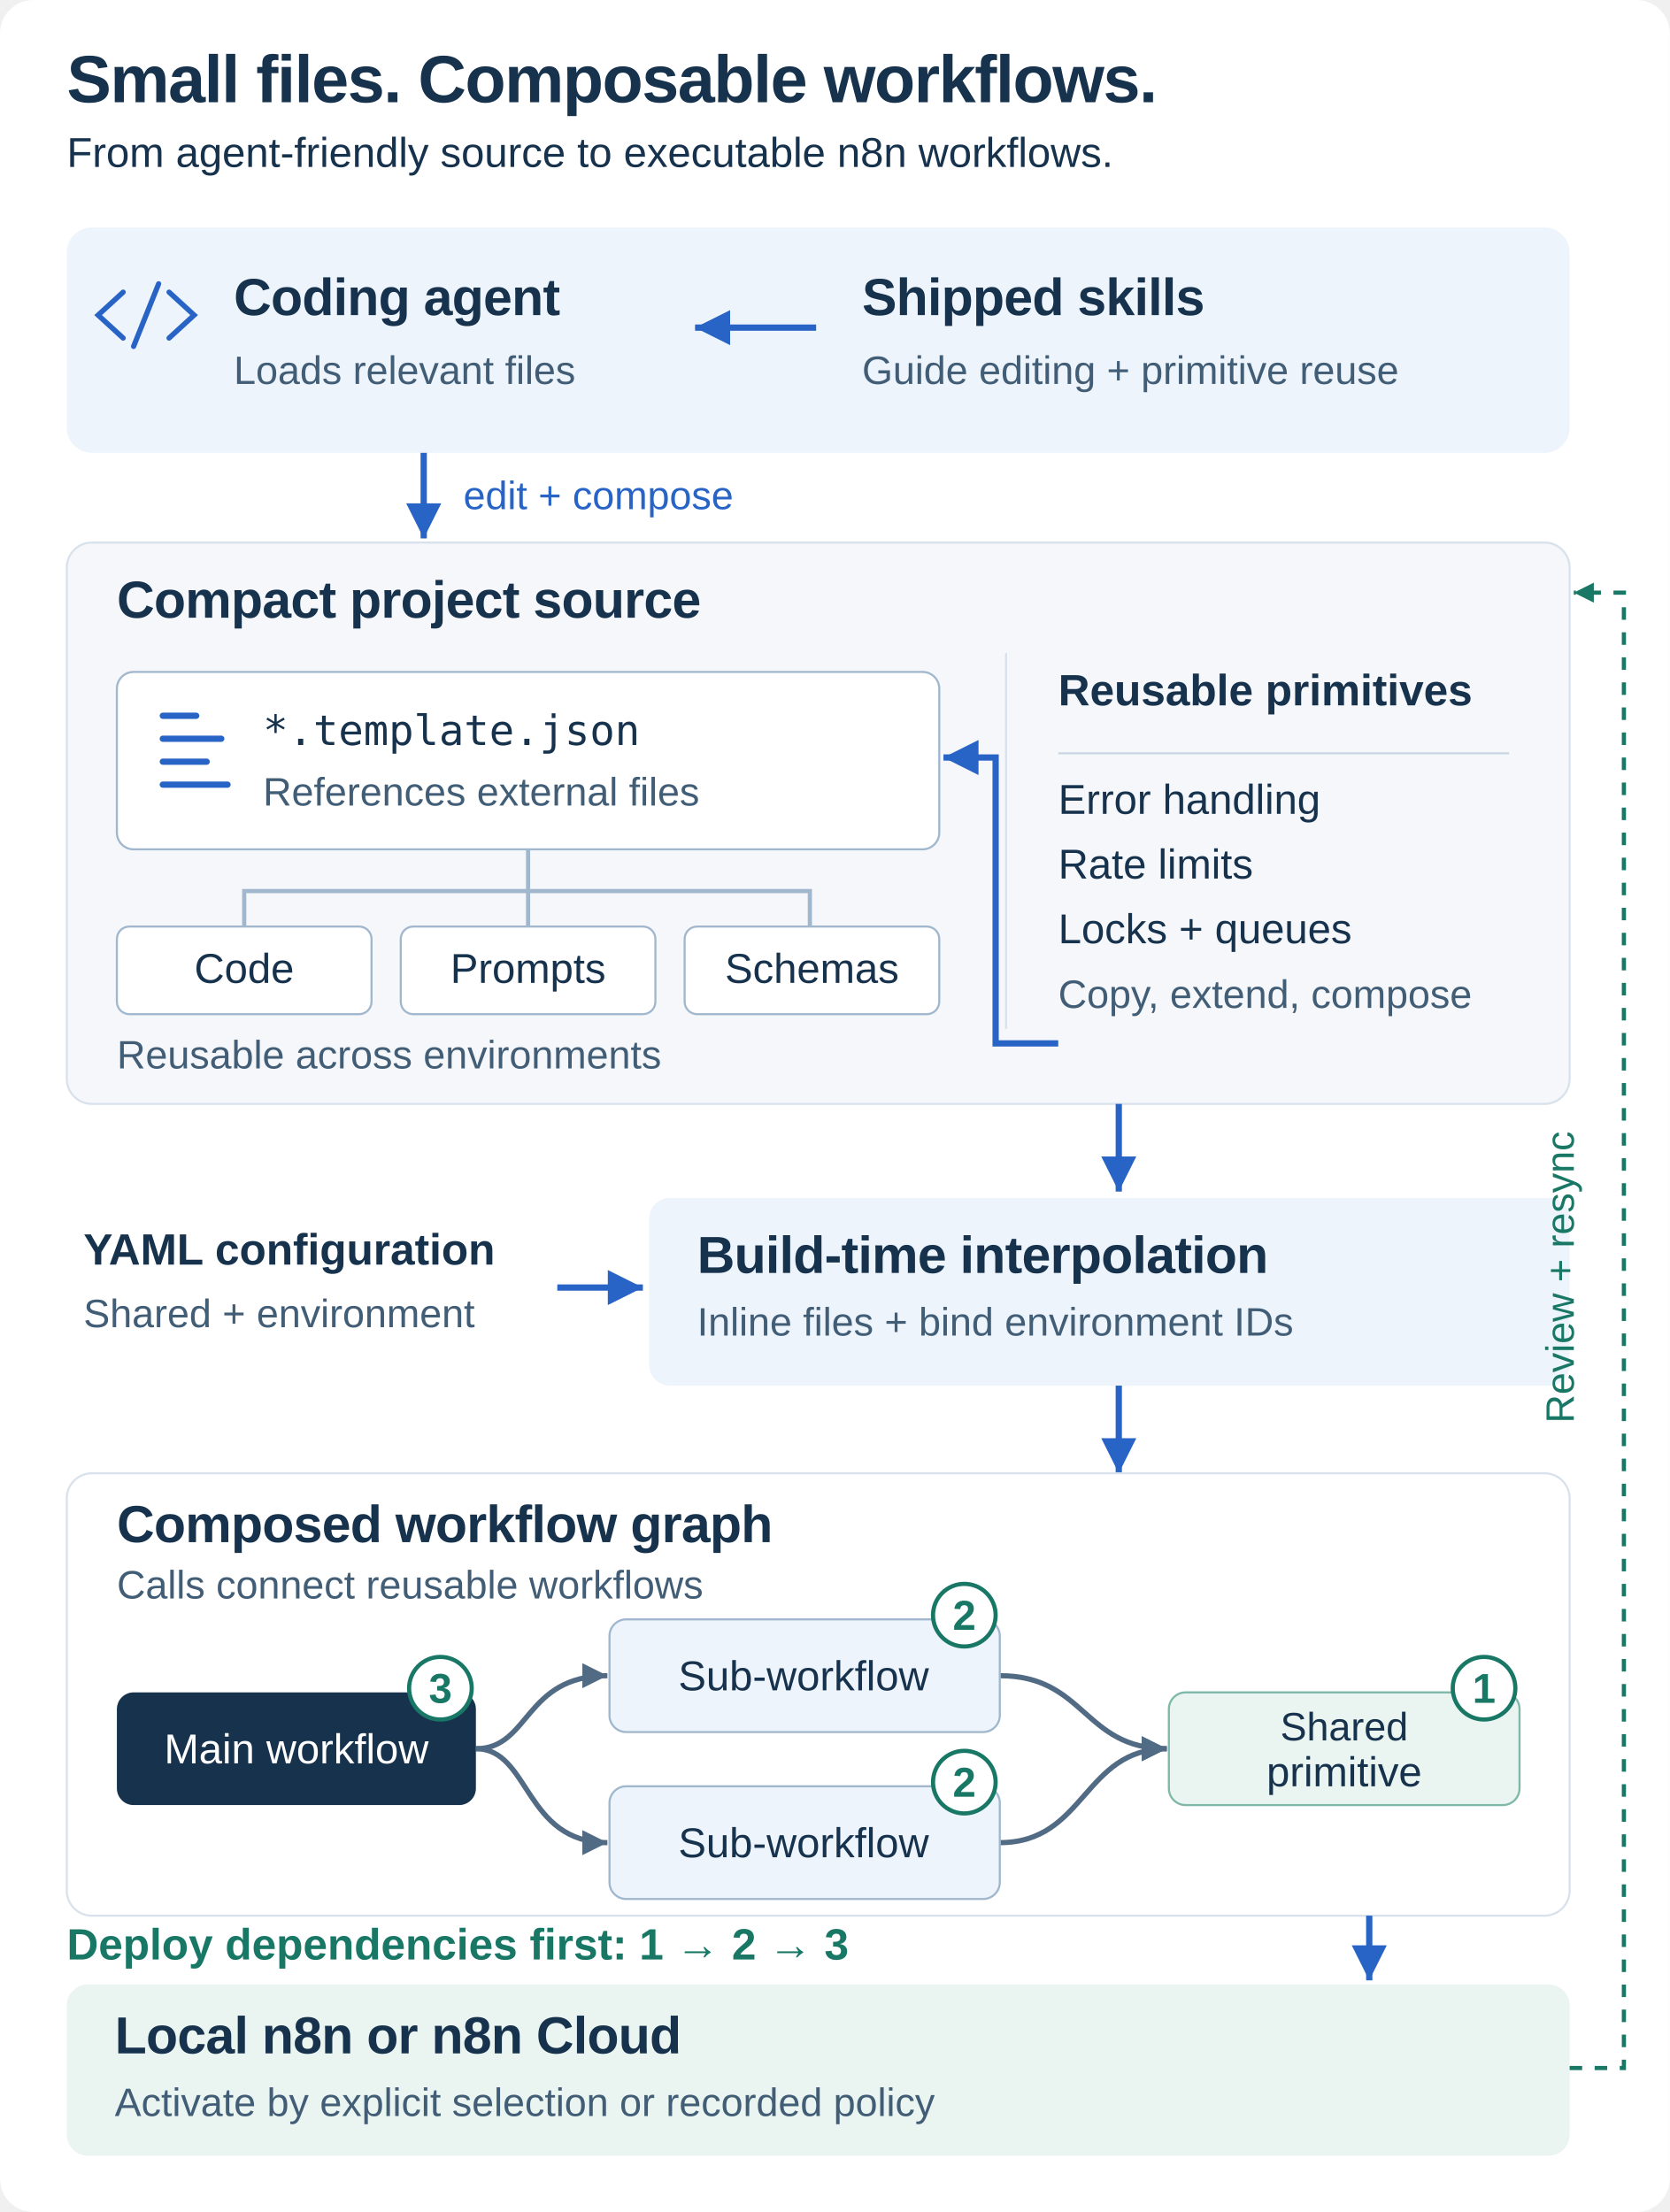
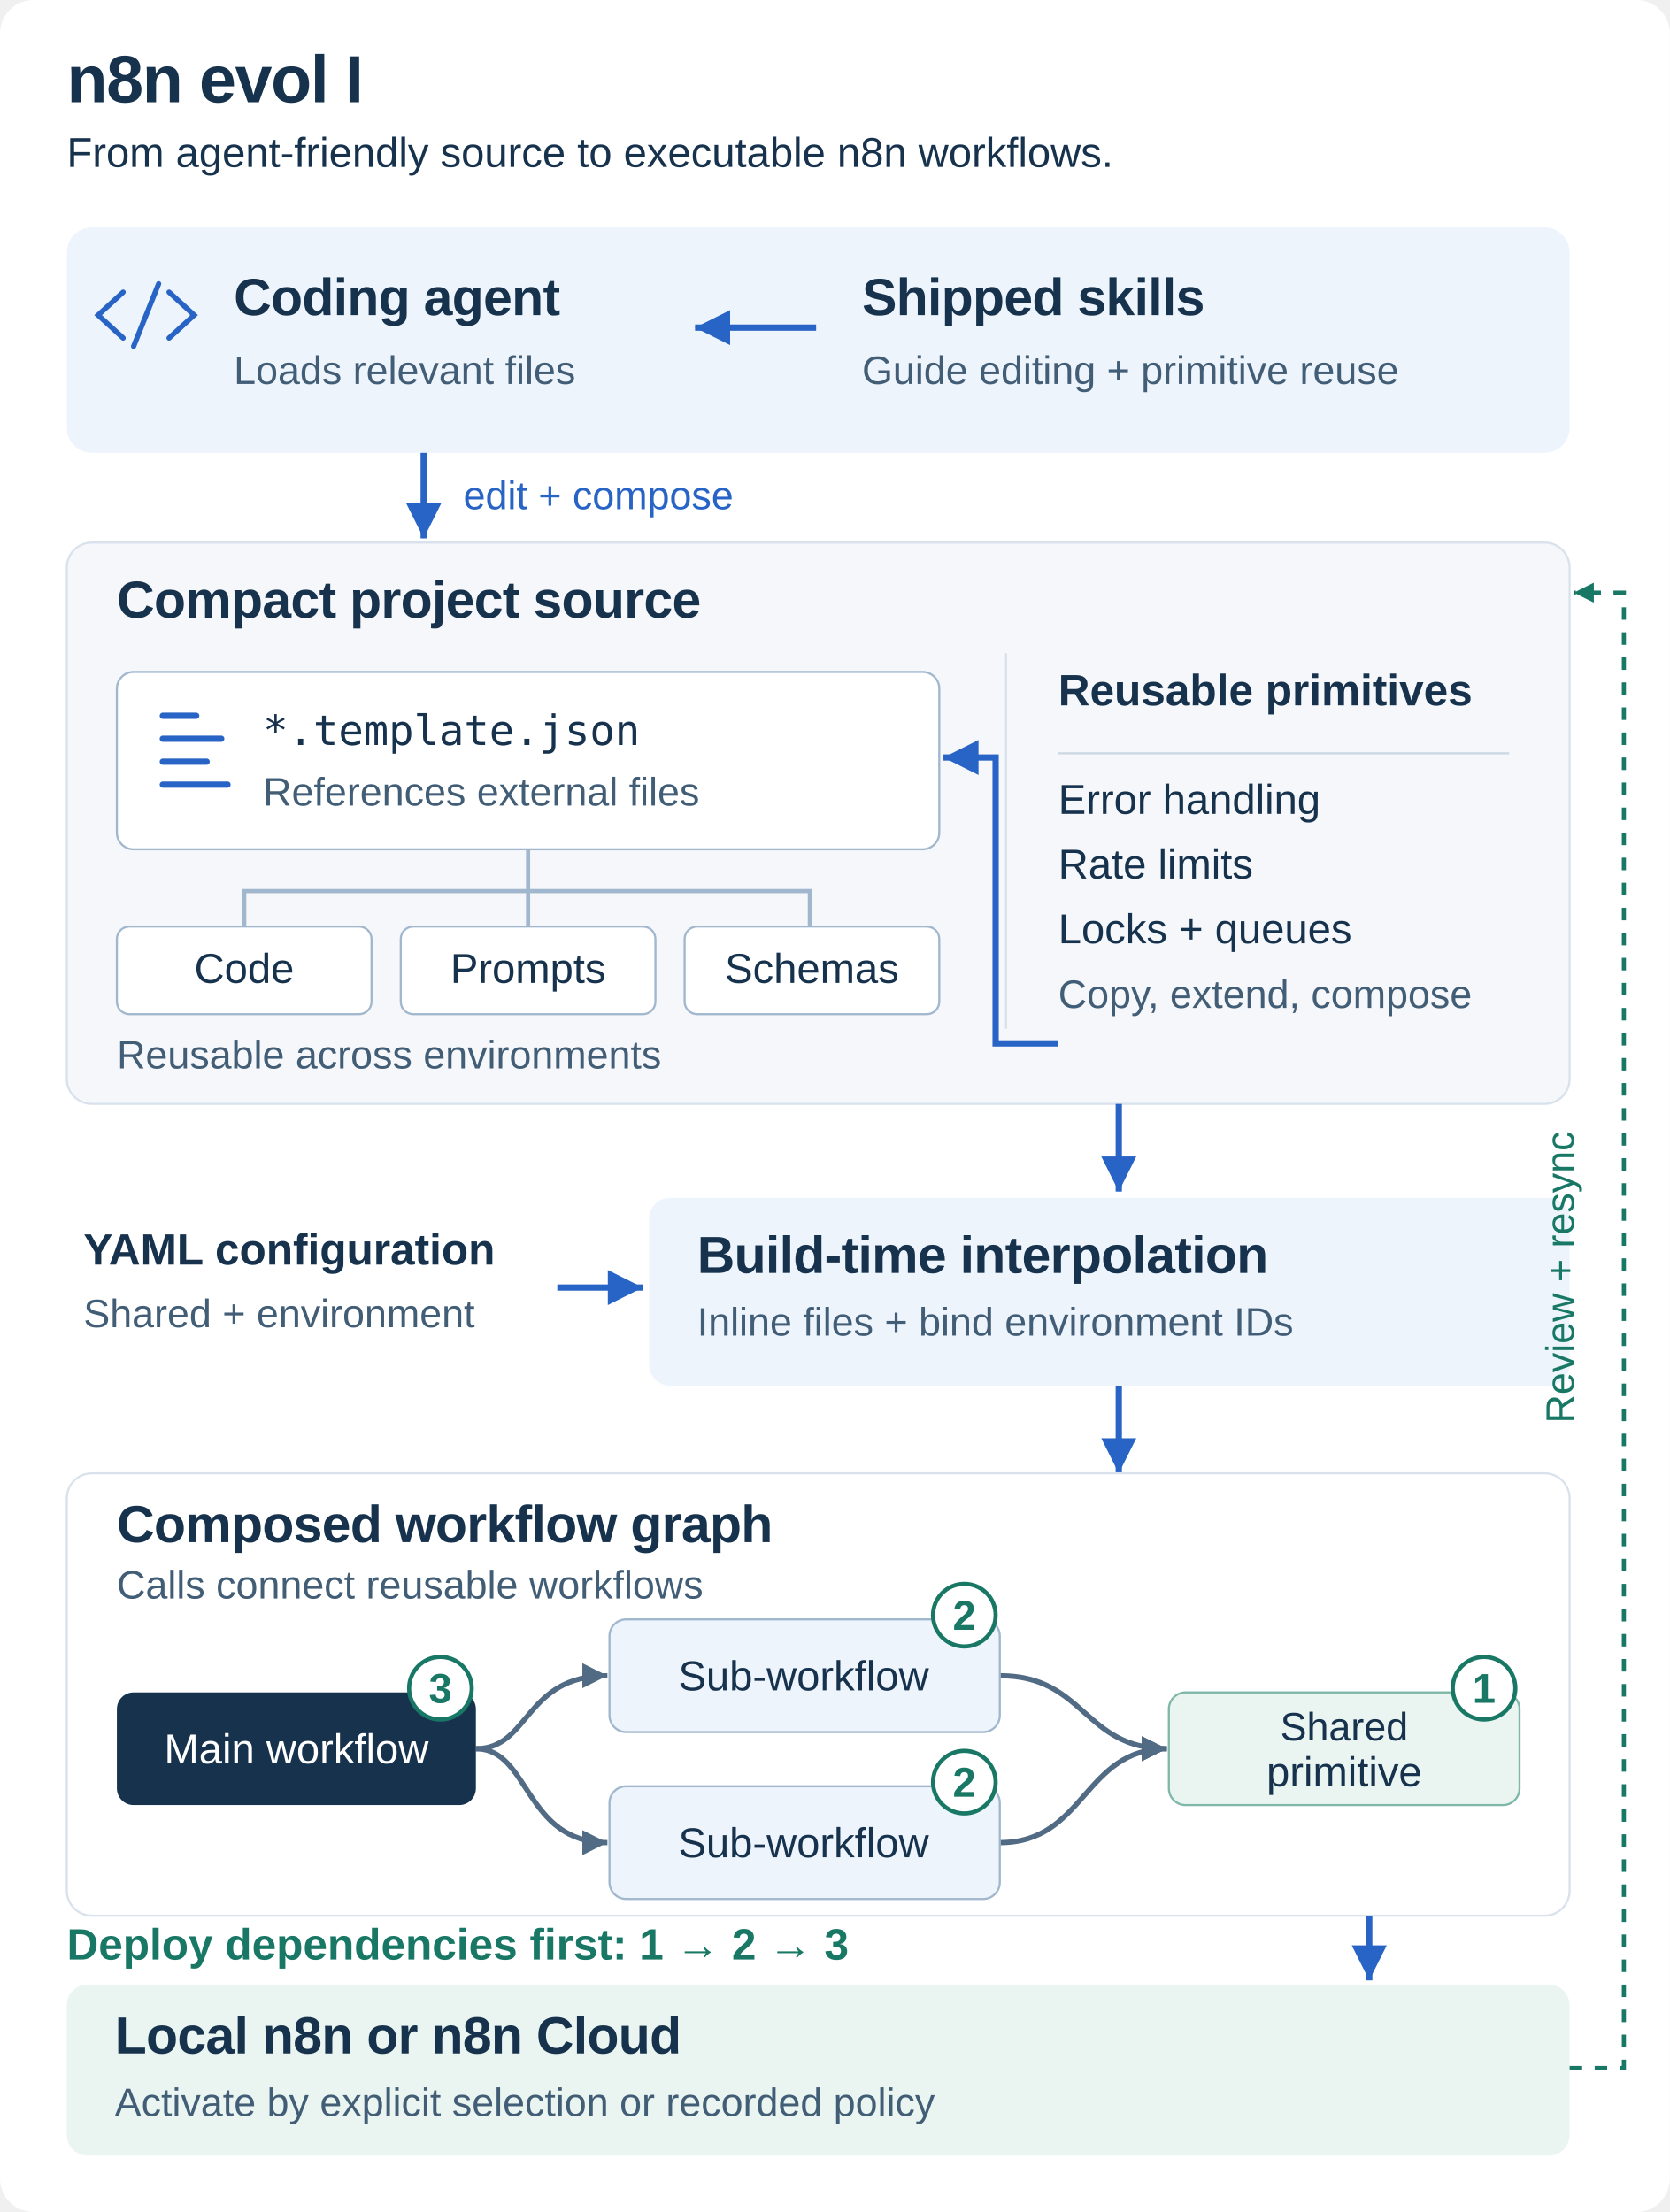
<svg xmlns="http://www.w3.org/2000/svg" width="800" height="1060" viewBox="0 0 800 1060" role="img" aria-labelledby="title desc">
  <defs>
    <marker id="flow-arrow" viewBox="0 0 10 10" refX="9" refY="5" markerWidth="7" markerHeight="7" orient="auto">
      <path d="M1 1 L9 5 L1 9Z" fill="#2864C5" />
    </marker>
    <marker id="call-arrow" viewBox="0 0 10 10" refX="9" refY="5" markerWidth="6" markerHeight="6" orient="auto">
      <path d="M1 1 L9 5 L1 9Z" fill="#526B84" />
    </marker>
    <marker id="resync-arrow" viewBox="0 0 10 10" refX="9" refY="5" markerWidth="6" markerHeight="6" orient="auto">
      <path d="M1 1 L9 5 L1 9Z" fill="#187865" />
    </marker>
    <style>
    text{font-family:-apple-system,BlinkMacSystemFont,"Segoe UI",Arial,sans-serif;fill:#17324D}
    .heading{font-size:32px;font-weight:700;letter-spacing:-.6px}
    .section{font-size:25px;font-weight:700;letter-spacing:-.3px}
    .label{font-size:21px;font-weight:650}
    .body{font-size:20px}
    .note{font-size:19px;fill:#425D76}
    .mono{font-family:ui-monospace,SFMono-Regular,Consolas,monospace;font-size:20px}
    .blue{fill:#2864C5}.teal{fill:#187865}
    .flow{fill:none;stroke:#2864C5;stroke-width:3;marker-end:url(#flow-arrow)}
    .call{fill:none;stroke:#526B84;stroke-width:2.5;marker-end:url(#call-arrow)}
    .ref{fill:none;stroke:#A1B7CD;stroke-width:2}
    .return{fill:none;stroke:#187865;stroke-width:2;stroke-dasharray:6 6;marker-end:url(#resync-arrow)}
    .badge{fill:#fff;stroke:#187865;stroke-width:2}
    .number{font-size:20px;font-weight:700;fill:#187865;text-anchor:middle}
  </style>
  </defs>
  <rect width="800" height="1060" rx="16" fill="#FFFFFF" />
-   <text x="32" y="49" class="heading">Small files. Composable workflows.</text>
+   <text x="32" y="49" class="heading">n8n evol I</text>
  <text x="32" y="80" class="body">From agent-friendly source to executable n8n workflows.</text>
  <rect x="32" y="109" width="720" height="108" rx="12" fill="#EDF4FC" />
  <path d="M59 140 L47 151 L59 162 M81 140 L93 151 L81 162 M76 136 L64 166" fill="none" stroke="#2864C5" stroke-width="2.5" stroke-linecap="round" />
  <text x="112" y="151" class="section">Coding agent</text>
  <text x="112" y="184" class="note">Loads relevant files</text>
  <path d="M391 157 H333" class="flow" />
  <text x="413" y="151" class="section">Shipped skills</text>
  <text x="413" y="184" class="note">Guide editing + primitive reuse</text>
  <path d="M203 217 V258" class="flow" />
  <text x="222" y="244" class="note blue">edit + compose</text>
  <rect x="32" y="260" width="720" height="269" rx="12" fill="#F5F7FA" stroke="#D9E2EC" />
  <text x="56" y="296" class="section">Compact project source</text>
  <path d="M482 313 V493" stroke="#D9E2EC" />
  <rect x="56" y="322" width="394" height="85" rx="8" fill="#FFFFFF" stroke="#A1B7CD" />
  <path d="M78 343 H94 M78 354 H106 M78 365 H99 M78 376 H109" stroke="#2864C5" stroke-width="3" stroke-linecap="round" />
  <text x="126" y="357" class="mono">*.template.json</text>
  <text x="126" y="386" class="note">References external files</text>
  <path d="M253 407 V427 M117 444 V427 H388 V444 M253 427 V444" class="ref" />
  <rect x="56" y="444" width="122" height="42" rx="6" fill="#FFFFFF" stroke="#A1B7CD" />
  <rect x="192" y="444" width="122" height="42" rx="6" fill="#FFFFFF" stroke="#A1B7CD" />
  <rect x="328" y="444" width="122" height="42" rx="6" fill="#FFFFFF" stroke="#A1B7CD" />
  <text x="117" y="471" text-anchor="middle" class="body">Code</text>
  <text x="253" y="471" text-anchor="middle" class="body">Prompts</text>
  <text x="389" y="471" text-anchor="middle" class="body">Schemas</text>
  <text x="56" y="512" class="note">Reusable across environments</text>
  <text x="507" y="338" class="label">Reusable primitives</text>
  <path d="M507 361 H723" stroke="#CBD7E3" />
  <text x="507" y="390" class="body">Error handling</text>
  <text x="507" y="421" class="body">Rate limits</text>
  <text x="507" y="452" class="body">Locks + queues</text>
  <text x="507" y="483" class="note">Copy, extend, compose</text>
  <path d="M507 500 H477 V363 H452" class="flow" />
  <path d="M536 529 V571" class="flow" />
  <text x="40" y="606" class="label">YAML configuration</text>
  <text x="40" y="636" class="note">Shared + environment</text>
  <path d="M267 617 H308" class="flow" />
  <rect x="311" y="574" width="441" height="90" rx="10" fill="#EDF4FC" />
  <text x="334" y="610" class="section">Build-time interpolation</text>
  <text x="334" y="640" class="note">Inline files + bind environment IDs</text>
  <path d="M536 664 V706" class="flow" />
  <rect x="32" y="706" width="720" height="212" rx="12" fill="#FFFFFF" stroke="#D9E2EC" />
  <text x="56" y="739" class="section">Composed workflow graph</text>
  <text x="56" y="766" class="note">Calls connect reusable workflows</text>
  <path d="M228 838 C254 838 251 803 291 803" class="call" />
  <path d="M228 838 C254 838 251 883 291 883" class="call" />
  <path d="M479 803 C520 803 519 838 559 838" class="call" />
  <path d="M479 883 C520 883 519 838 559 838" class="call" />
  <rect x="56" y="811" width="172" height="54" rx="8" fill="#17324D" />
  <text x="142" y="845" text-anchor="middle" class="body" style="fill:#FFFFFF">Main workflow</text>
  <rect x="292" y="776" width="187" height="54" rx="8" fill="#EDF4FC" stroke="#A1B7CD" />
  <text x="385" y="810" text-anchor="middle" class="body">Sub-workflow</text>
  <rect x="292" y="856" width="187" height="54" rx="8" fill="#EDF4FC" stroke="#A1B7CD" />
  <text x="385" y="890" text-anchor="middle" class="body">Sub-workflow</text>
  <rect x="560" y="811" width="168" height="54" rx="8" fill="#EAF5F1" stroke="#7FB7A9" />
  <text x="644" y="834" text-anchor="middle" class="note" style="fill:#17324D">Shared</text>
  <text x="644" y="856" text-anchor="middle" class="body">primitive</text>
  <circle cx="211" cy="809" r="15" class="badge" />
  <text x="211" y="816" class="number">3</text>
  <circle cx="462" cy="774" r="15" class="badge" />
  <text x="462" y="781" class="number">2</text>
  <circle cx="462" cy="854" r="15" class="badge" />
  <text x="462" y="861" class="number">2</text>
  <circle cx="711" cy="809" r="15" class="badge" />
  <text x="711" y="816" class="number">1</text>
  <path d="M656 918 V949" class="flow" />
  <text x="32" y="939" class="label teal">Deploy dependencies first: 1 → 2 → 3</text>
  <rect x="32" y="951" width="720" height="82" rx="10" fill="#EAF5F1" />
  <text x="55" y="984" class="section">Local n8n or n8n Cloud</text>
  <text x="55" y="1014" class="note">Activate by explicit selection or recorded policy</text>
  <path d="M752 991 H778 V284 H754" class="return" />
  <text x="754" y="682" transform="rotate(-90 754 682)" class="note teal">Review + resync</text>
</svg>
